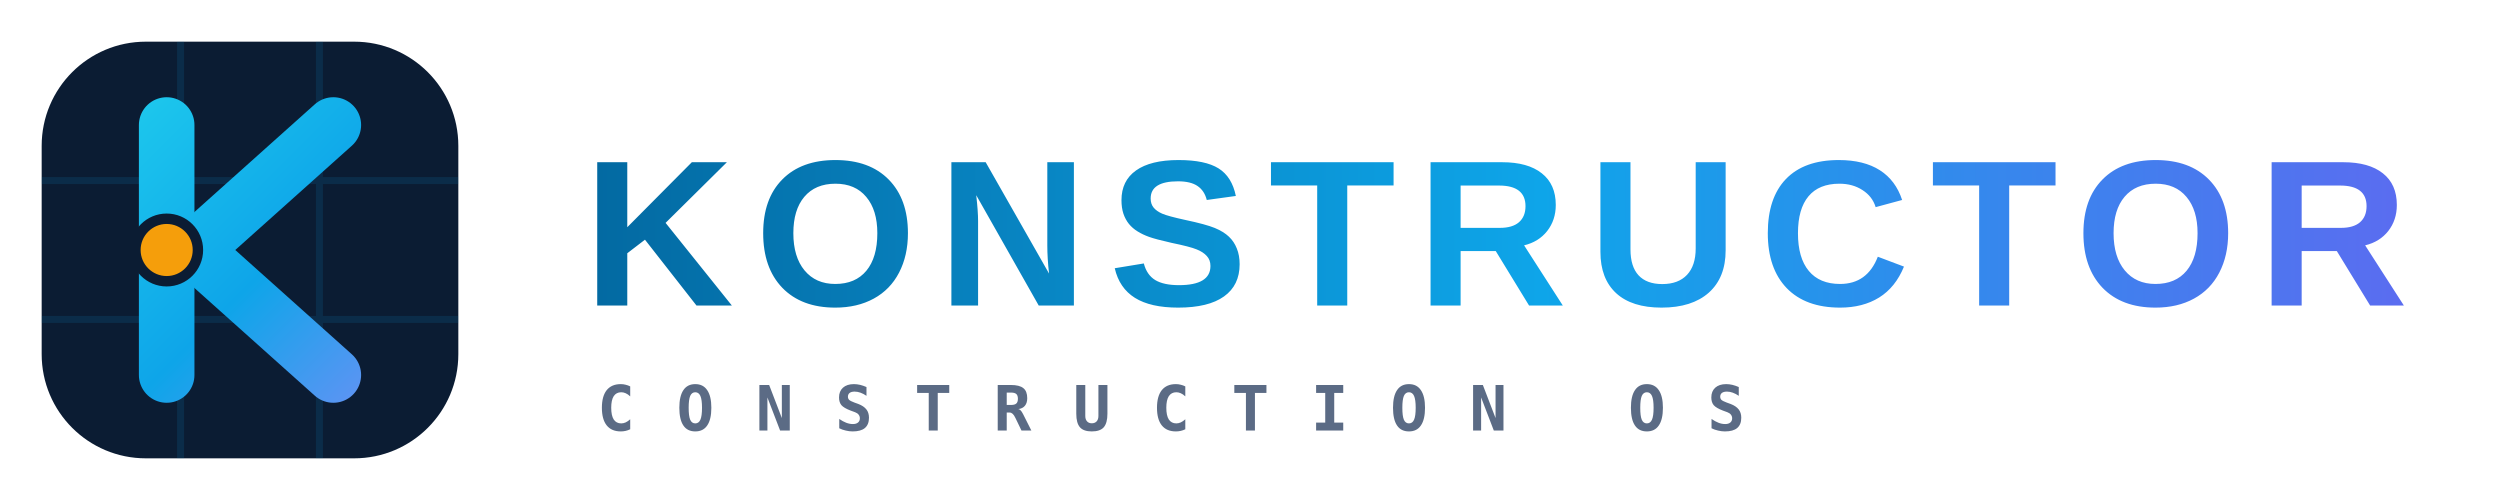
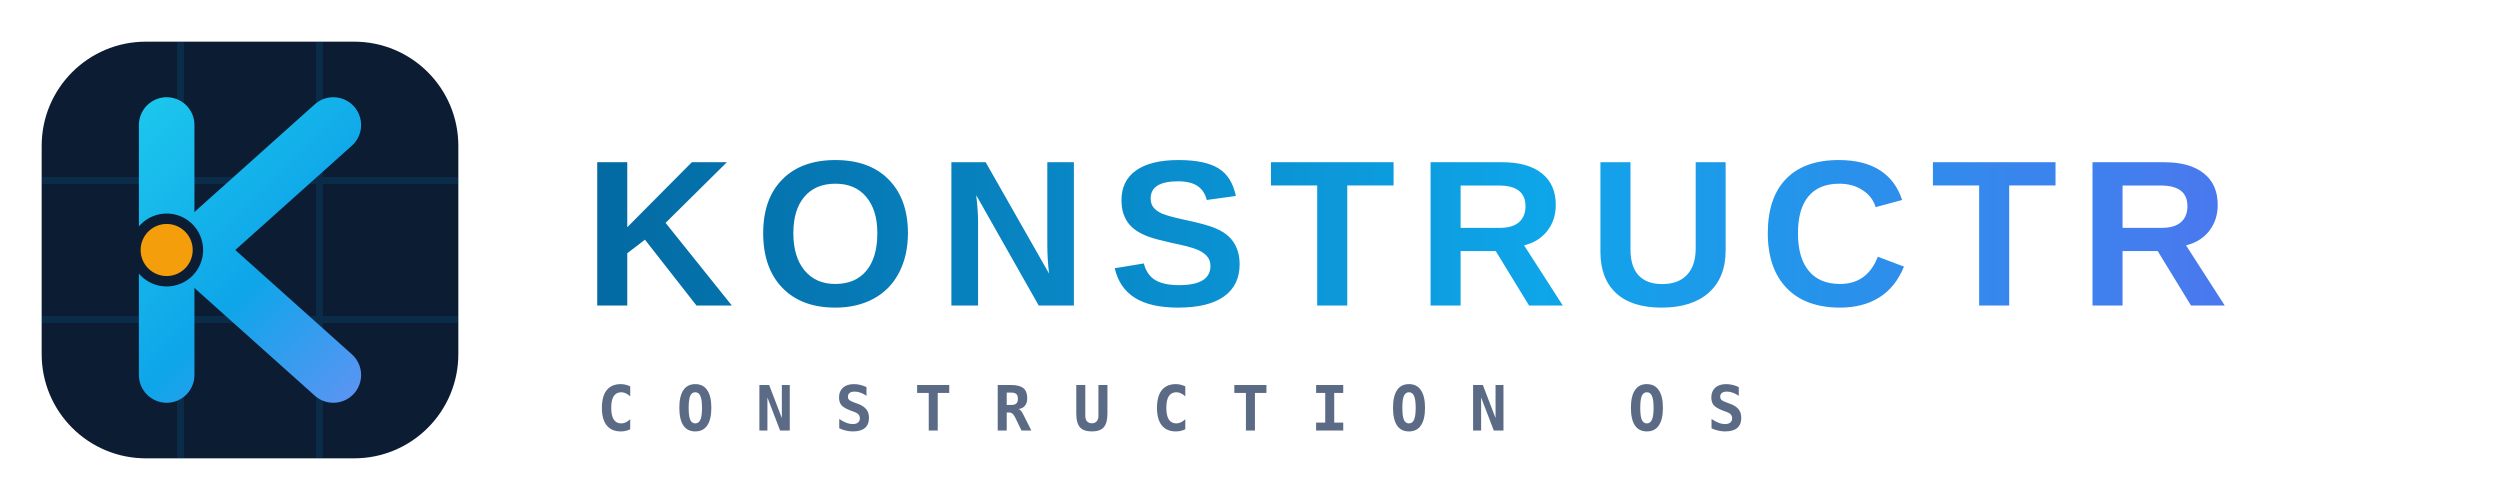
<svg xmlns="http://www.w3.org/2000/svg" viewBox="0 0 360 72">
  <defs>
    <linearGradient id="kg" x1="10" y1="10" x2="62" y2="62" gradientUnits="userSpaceOnUse">
      <stop offset="0" stop-color="#22d3ee" />
      <stop offset=".55" stop-color="#0ea5e9" />
      <stop offset="1" stop-color="#818cf8" />
    </linearGradient>
    <linearGradient id="wg" x1="84" y1="0" x2="360" y2="0" gradientUnits="userSpaceOnUse">
      <stop offset="0" stop-color="#0369a1" />
      <stop offset=".5" stop-color="#0ea5e9" />
      <stop offset="1" stop-color="#6366f1" />
    </linearGradient>
  </defs>
  <rect x="6" y="6" width="60" height="60" rx="15" fill="#0b1c33" />
  <path d="M6 26h60M6 46h60M26 6v60M46 6v60" stroke="#0ea5e9" stroke-opacity=".12" stroke-width="1" />
  <path d="M24 18v36" stroke="url(#kg)" stroke-width="8" stroke-linecap="round" />
  <path d="M48 18 29 35M29 37 48 54" stroke="url(#kg)" stroke-width="8" stroke-linecap="round" stroke-linejoin="round" />
  <circle cx="24" cy="36" r="4.5" fill="#f59e0b" stroke="#0b1c33" stroke-width="1.5" />
-   <text x="84" y="44" font-family="'Segoe UI', -apple-system, 'Helvetica Neue', Arial, sans-serif" font-size="30" font-weight="800" letter-spacing="3" fill="url(#wg)">KONSTRUCTOR</text>
+   <text x="84" y="44" font-family="'Segoe UI', -apple-system, 'Helvetica Neue', Arial, sans-serif" font-size="30" font-weight="800" letter-spacing="3" fill="url(#wg)">KONSTRUCTR</text>
  <text x="86" y="62" font-family="'SF Mono', Menlo, Consolas, monospace" font-size="9" font-weight="700" letter-spacing="6" fill="#5b6b85">CONSTRUCTION OS</text>
</svg>
